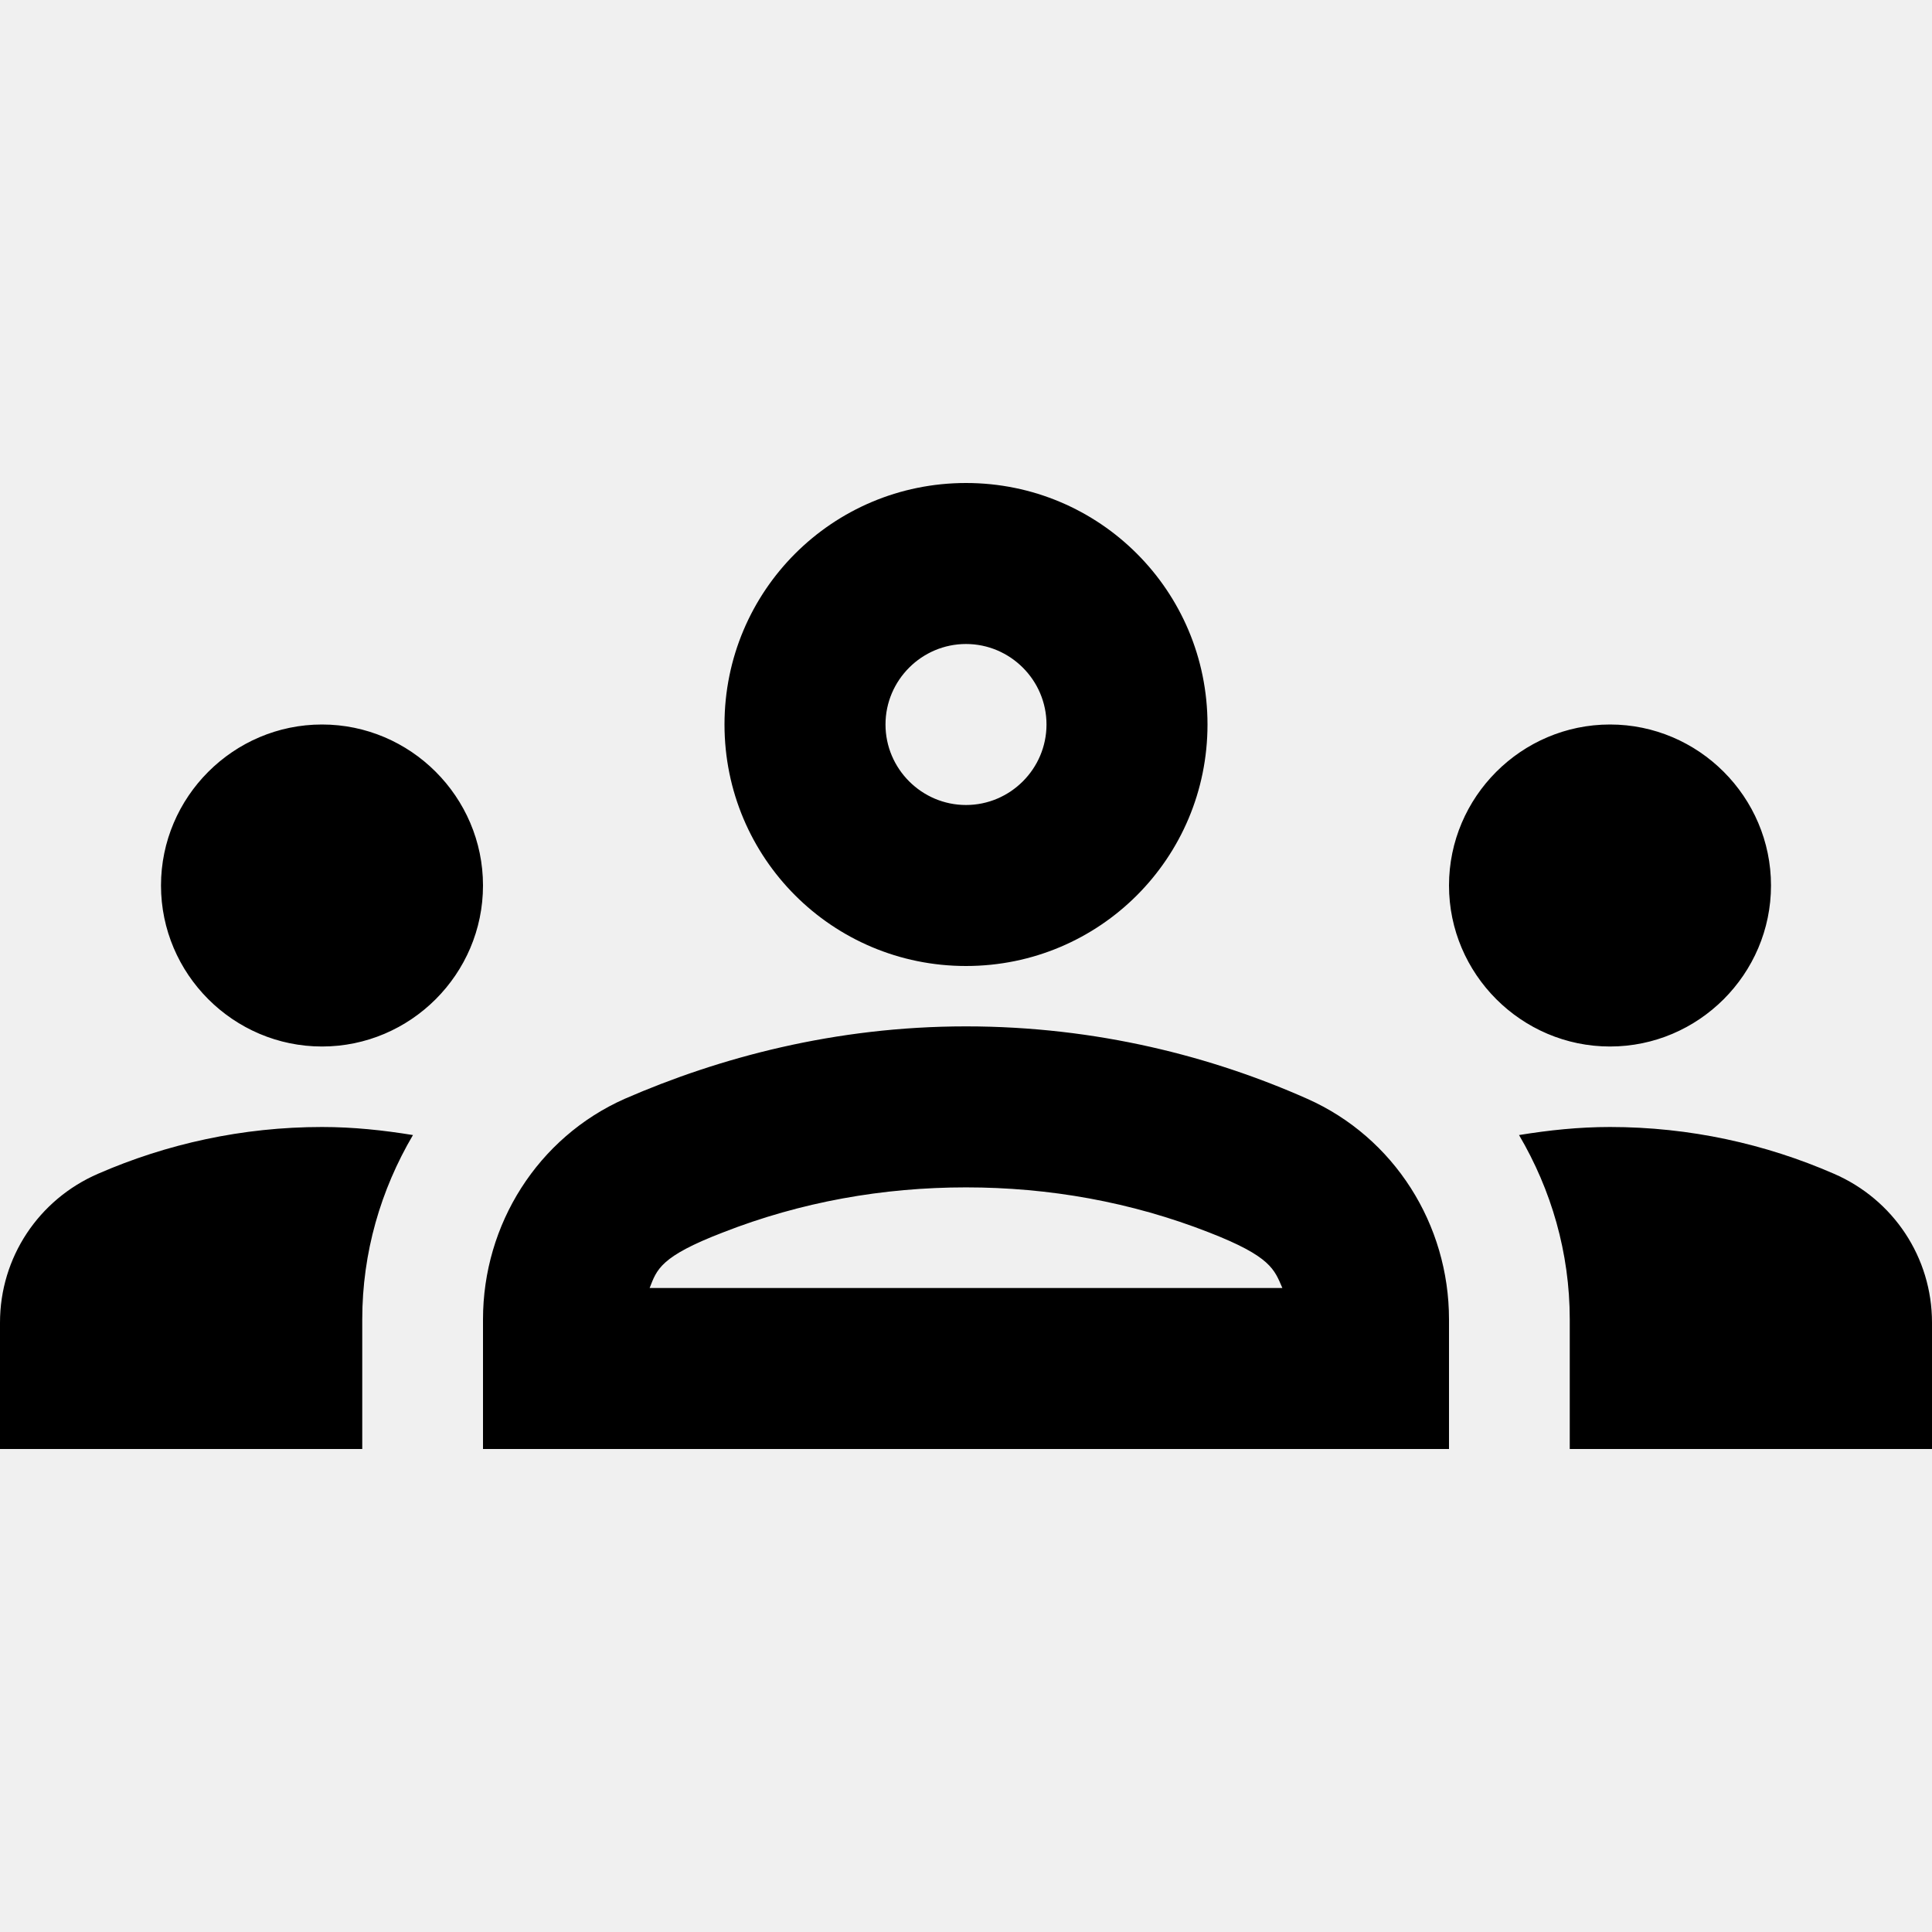
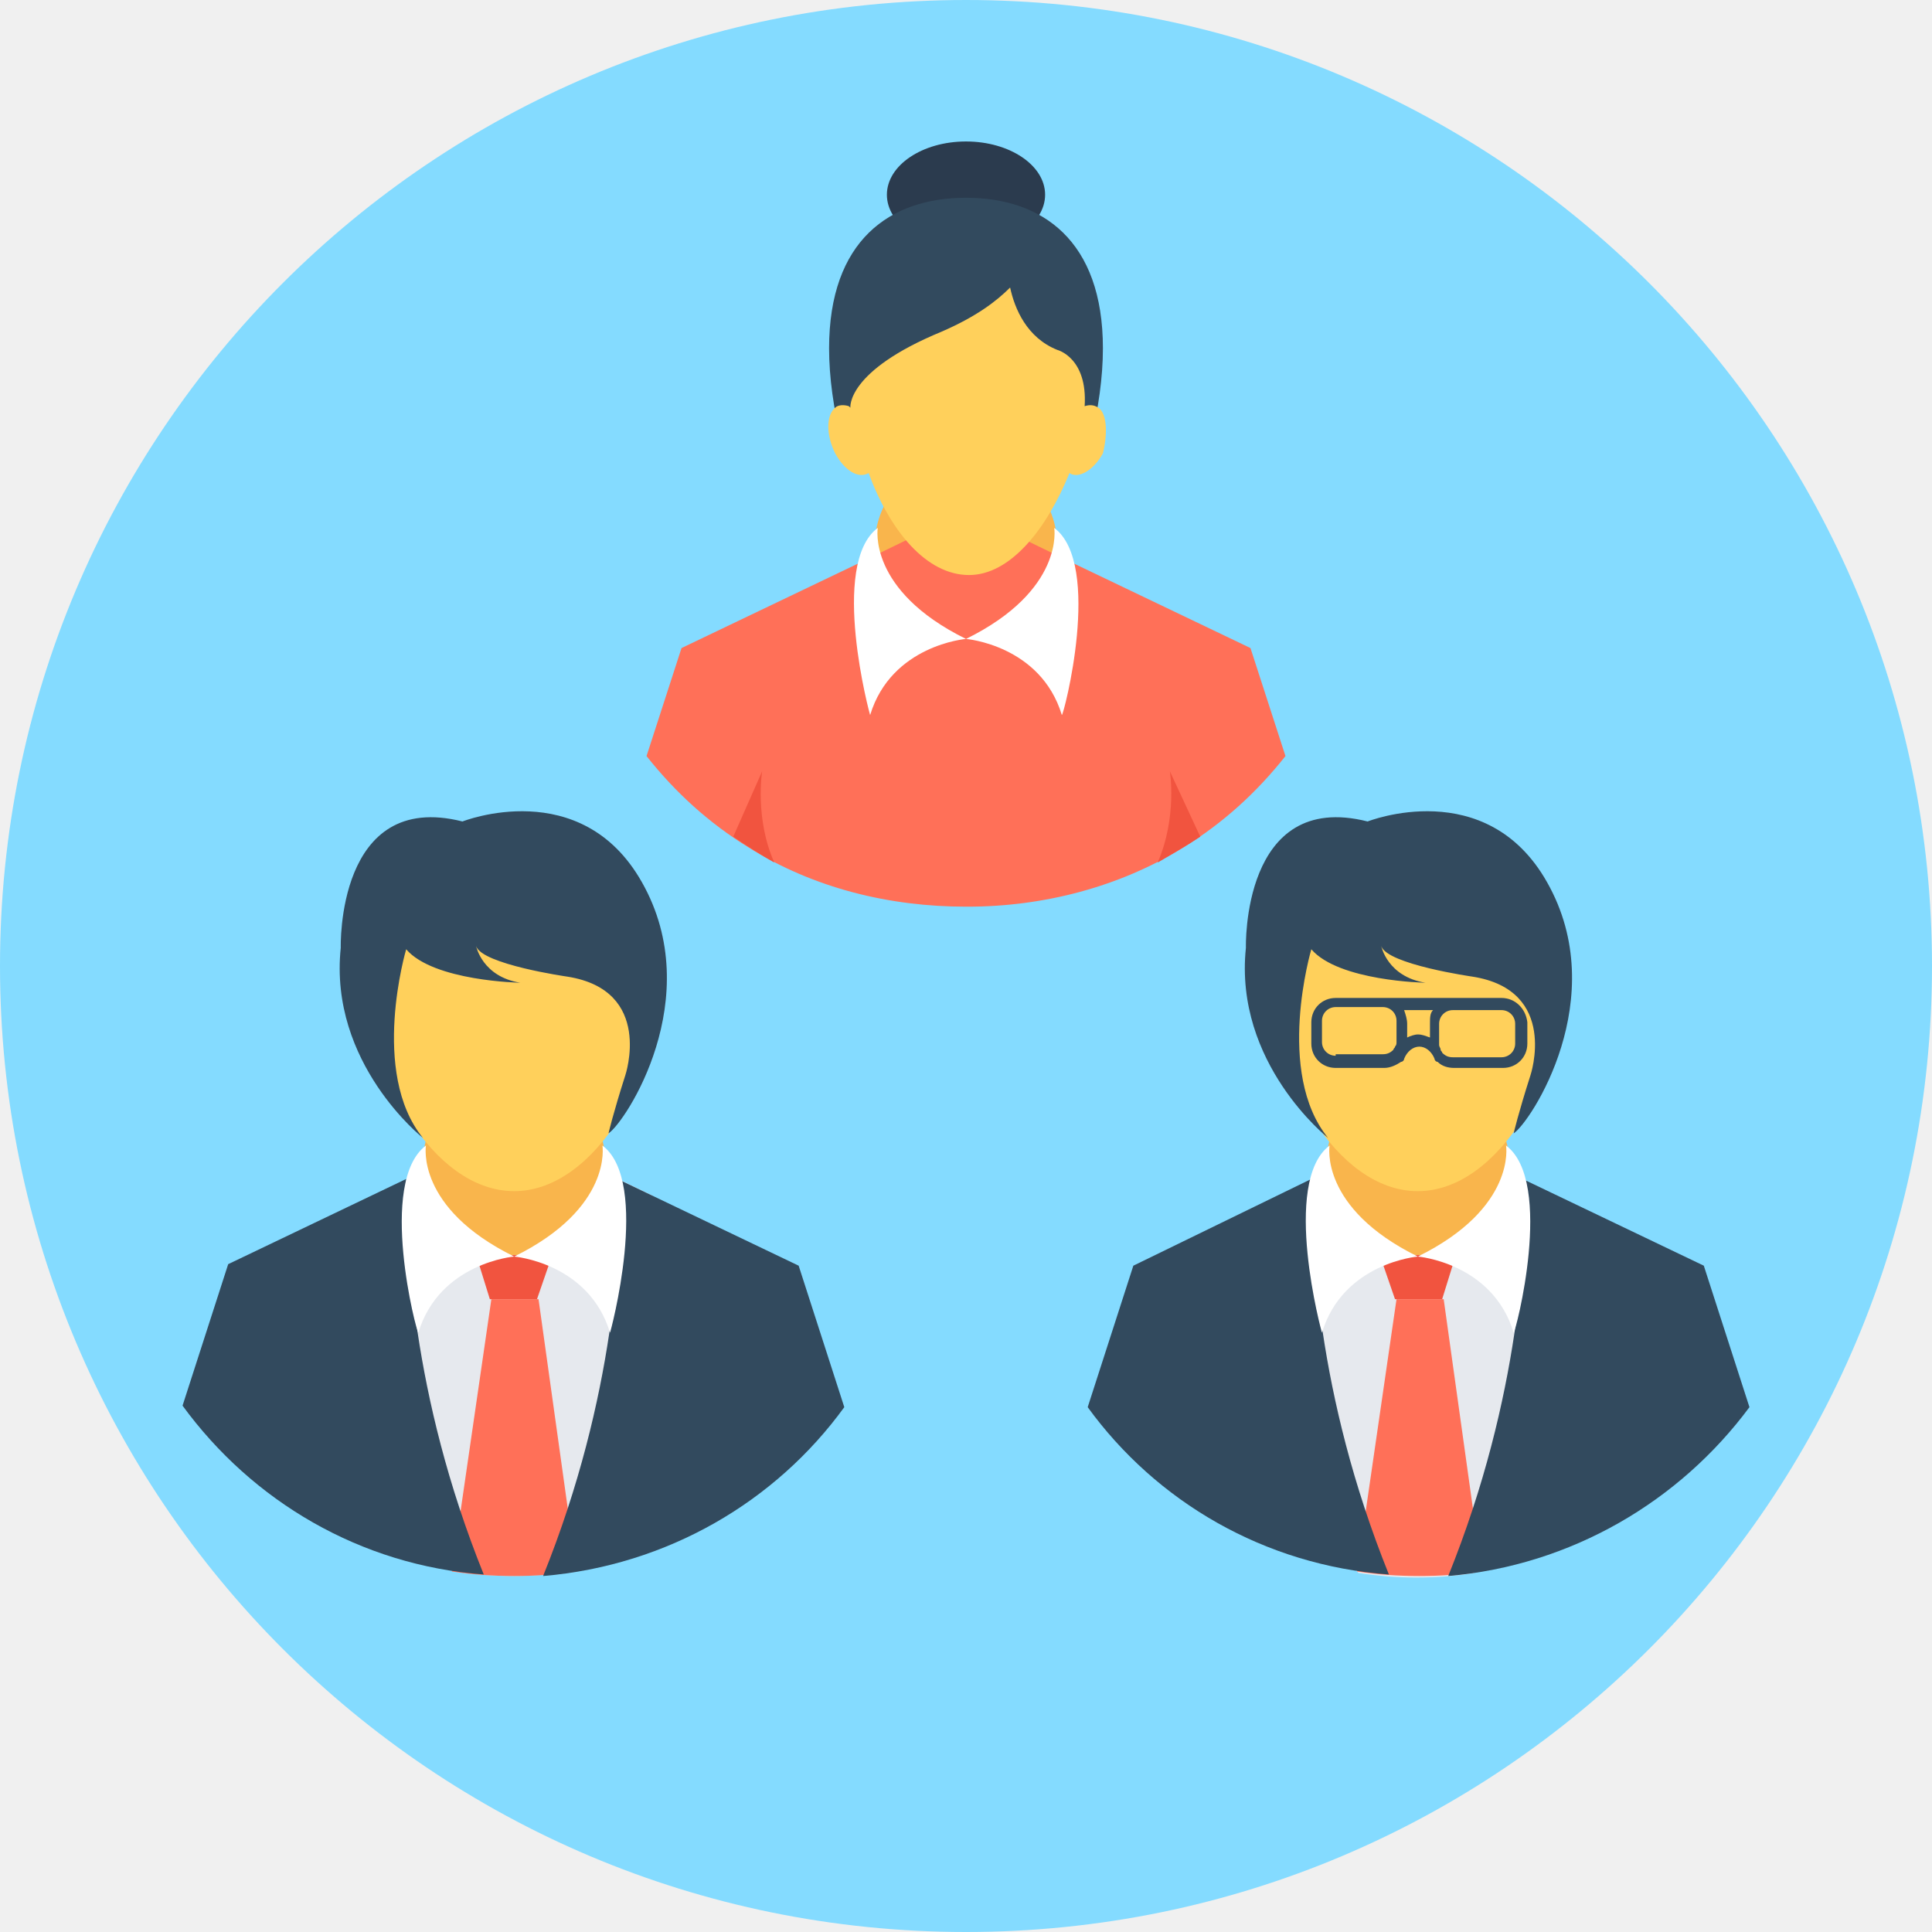
- <svg xmlns="http://www.w3.org/2000/svg" enable-background="new 0 0 24 24" height="24px" viewBox="0 0 24 24" width="24px" fill="#000000">
-   <rect fill="none" height="24" width="24" />
+ <svg xmlns="http://www.w3.org/2000/svg" version="1.1" id="Layer_1" x="0px" y="0px" viewBox="0 0 508 508" style="enable-background:new 0 0 508 508;" xml:space="preserve">
+   <circle style="fill:#84DBFF;" cx="254" cy="254" r="254" />
+   <path style="fill:#E6E9EE;" d="M372.8,296.8L372.8,296.8L372.8,296.8L372.8,296.8l-37.2,18v75.6l21.6,23.2c5.2,0.8,10,1.2,15.2,1.2  s10.4-0.4,15.2-1.2l21.6-23.2v-76L372.8,296.8L372.8,296.8z" />
+   <ellipse style="fill:#F9B54C;" cx="372.8" cy="306" rx="24" ry="24" />
+   <polygon style="fill:#F1543F;" points="382.8,330 362.8,330 366.8,341.6 379.2,341.6 " />
+   <path style="fill:#FF7058;" d="M356.8,413.2c5.2,0.8,10.8,1.2,16.4,1.2s10.8-0.4,16.4-1.2l-10-71.6h-12.4L356.8,413.2z" />
  <g>
-     <path d="M4,13c1.1,0,2-0.9,2-2c0-1.1-0.9-2-2-2s-2,0.9-2,2C2,12.1,2.9,13,4,13z M5.13,14.1C4.76,14.04,4.39,14,4,14 c-0.99,0-1.93,0.21-2.78,0.58C0.48,14.9,0,15.62,0,16.43V18l4.5,0v-1.61C4.5,15.56,4.73,14.78,5.13,14.1z M20,13c1.1,0,2-0.9,2-2 c0-1.1-0.9-2-2-2s-2,0.9-2,2C18,12.1,18.9,13,20,13z M24,16.43c0-0.81-0.48-1.53-1.22-1.85C21.93,14.21,20.99,14,20,14 c-0.39,0-0.76,0.04-1.13,0.1c0.4,0.68,0.63,1.46,0.63,2.29V18l4.5,0V16.43z M16.24,13.65c-1.17-0.52-2.61-0.9-4.24-0.9 c-1.63,0-3.07,0.39-4.24,0.9C6.68,14.13,6,15.21,6,16.39V18h12v-1.61C18,15.21,17.32,14.13,16.24,13.65z M8.07,16 c0.09-0.23,0.13-0.39,0.91-0.69c0.97-0.38,1.99-0.56,3.02-0.56s2.05,0.18,3.02,0.56c0.77,0.3,0.81,0.46,0.91,0.69H8.07z M12,8 c0.55,0,1,0.45,1,1s-0.45,1-1,1s-1-0.45-1-1S11.45,8,12,8 M12,6c-1.66,0-3,1.34-3,3c0,1.66,1.34,3,3,3s3-1.34,3-3 C15,7.34,13.66,6,12,6L12,6z" />
+     <path style="fill:#324A5E;" d="M460,370l-12-37.2l-46.8-22.4c0,16-1.2,56.4-20.4,104C413.2,411.6,441.6,394.8,460,370z" />
+     <path style="fill:#324A5E;" d="M365.2,414c-19.2-47.6-20.4-87.6-20.4-104L298,332.8L286,370C304,394.8,332.4,411.6,365.2,414z" />
  </g>
+   <g>
+     <path style="fill:#FFFFFF;" d="M396,301.2c0,0,2.8,16.4-23.2,29.2c0,0,19.6,1.6,25.2,20C398.4,350.8,408.8,310.8,396,301.2z" />
+     <path style="fill:#FFFFFF;" d="M349.6,301.2c0,0-2.8,16.4,23.2,29.2c0,0-19.6,1.6-25.2,20C347.6,350.8,336.8,310.8,349.6,301.2z" />
+   </g>
+   <path style="fill:#FFD05B;" d="M411.6,256.4c0,25.2-17.2,56.8-38.8,56.8c-21.6,0-38.8-31.2-38.8-56.8s17.2-35.2,38.8-35.2  S411.6,231.2,411.6,256.4z" />
+   <path style="fill:#324A5E;" d="M359.6,216c0,0,31.2-12.4,47.2,16c17.2,30.4-4.4,63.2-8.8,66c0,0,1.2-5.2,4.4-15.2  c0,0,7.6-22.4-15.2-26c0,0-22.4-3.2-24-8c0,0,1.6,8,11.6,9.6c0,0-22.8-0.4-30-8.8c0,0-9.6,32.4,4.4,49.6c0,0-24.8-19.6-21.6-50  C327.6,249.2,326.4,207.6,359.6,216z" />
+   <path style="fill:#E6E9EE;" d="M135.2,296.8L135.2,296.8L135.2,296.8L135.2,296.8L98,314.4V390l21.6,23.2c5.2,0.8,10,1.2,15.2,1.2  s10.4-0.4,15.2-1.2l21.6-23.2v-75.6L135.2,296.8L135.2,296.8z" />
+   <ellipse style="fill:#F9B54C;" cx="135.2" cy="306" rx="24" ry="24" />
+   <polygon style="fill:#F1543F;" points="145.2,330 125.2,330 128.8,341.6 141.2,341.6 " />
+   <path style="fill:#FF7058;" d="M118.8,413.2c5.2,0.8,10.8,1.2,16.4,1.2c5.6,0,10.8-0.4,16.4-1.2l-10-71.6h-12.4L118.8,413.2z" />
+   <g>
+     <path style="fill:#324A5E;" d="M222,370l-12-37.2l-46.8-22.4c0,16-1.2,56.4-20.4,104C175.6,411.6,204,394.8,222,370z" />
+     <path style="fill:#324A5E;" d="M127.2,414c-19.2-47.6-20.4-87.6-20.4-104L60,332.4l-12,37.2C66.4,394.8,94.8,411.6,127.2,414z" />
+   </g>
+   <g>
+     <path style="fill:#FFFFFF;" d="M158.4,301.2c0,0,2.8,16.4-23.2,29.2c0,0,19.6,1.6,25.2,20C160.4,350.8,171.2,310.8,158.4,301.2z" />
+     <path style="fill:#FFFFFF;" d="M112,301.2c0,0-2.8,16.4,23.2,29.2c0,0-19.6,1.6-25.2,20C109.6,350.8,99.2,310.8,112,301.2z" />
+   </g>
+   <path style="fill:#FFD05B;" d="M174,256.4c0,25.2-17.2,56.8-38.8,56.8S96.4,282,96.4,256.4s17.2-35.2,38.8-35.2  C156.4,221.2,174,231.2,174,256.4z" />
+   <path style="fill:#324A5E;" d="M121.6,216c0,0,31.2-12.4,47.2,16c17.2,30.4-4.4,63.2-8.8,66c0,0,1.2-5.2,4.4-15.2  c0,0,7.6-22.4-15.2-26c0,0-22.4-3.2-24-8c0,0,1.6,8,11.6,9.6c0,0-22.8-0.4-30-8.8c0,0-9.6,32.4,4.4,49.6c0,0-24.8-19.6-21.6-50  C89.6,249.2,88.4,207.6,121.6,216z" />
+   <ellipse style="fill:#2B3B4E;" cx="254" cy="51.2" rx="20.8" ry="14" />
+   <path style="fill:#324A5E;" d="M286.8,115.6c2-8,3.2-16.4,3.2-24c0-28.4-16-39.6-36-39.6s-36,11.2-36,39.6c0,7.6,1.2,16,3.2,24  H286.8z" />
+   <ellipse style="fill:#F9B54C;" cx="254" cy="143.6" rx="24" ry="24" />
+   <path style="fill:#FF7058;" d="M328.8,170.4L282,148l0,0l-28-13.6l0,0l0,0l0,0l0,0L226,148l0,0l-46.8,22.4l-9.2,28.4  c7.6,9.6,16.4,17.6,26.8,24c17.2,10.8,37.2,15.6,57.2,15.6h0.4c20,0,40-5.2,56.8-15.6c10.4-6.4,19.2-14.4,26.8-24L328.8,170.4z" />
+   <g>
+     <path style="fill:#FFFFFF;" d="M277.2,138.8c0,0,2.8,16.4-23.2,29.2c0,0,19.6,1.6,25.2,20C279.6,188.4,290,148.4,277.2,138.8z" />
+     <path style="fill:#FFFFFF;" d="M230.8,138.8c0,0-2.8,16.4,23.2,29.2c0,0-19.6,1.6-25.2,20C228.8,188.4,218,148.4,230.8,138.8z" />
+   </g>
+   <path style="fill:#FFD05B;" d="M288.8,107.2c-1.2-0.8-2.4-0.8-3.6-0.4l0,0C286,94,278,92,278,92c-8-3.2-11.2-10.8-12.4-16.4  c-3.6,3.6-8.8,7.6-18,11.6c-25.2,10.4-24,20-24,20l0,0l-0.4-0.4l0,0c-1.2-0.4-2.8-0.4-3.6,0.4c-2.4,2-2.4,7.2,0,12  c2.4,4.4,6,6.8,8.8,5.2c5.6,15.2,15.2,26.8,26.4,26.8c10.8,0,20.4-12,26.4-26.8c2.4,1.6,6.4-0.8,8.8-5.2  C291.2,114.4,291.2,108.8,288.8,107.2z" />
+   <g>
+     <path style="fill:#F1543F;" d="M315.6,220l-8-17.2c0,0,2,12-3.2,24C308.4,224.4,312,222.4,315.6,220z" />
+     <path style="fill:#F1543F;" d="M192.8,220c3.6,2.4,7.2,4.8,10.8,6.8c-5.2-11.6-3.2-24-3.2-24L192.8,220z" />
+   </g>
+   <path style="fill:#324A5E;" d="M394.8,262.4h-11.6H382h-18.4h-0.4h-12c-3.6,0-6.4,2.8-6.4,6.4v5.6c0,3.6,2.8,6.4,6.4,6.4H364  c1.6,0,3.2-0.8,4.4-1.6c0.4,0,0.8-0.4,0.8-0.8c0.8-2,2.4-3.2,4-3.2s3.2,1.2,4,3.2c0,0.4,0.4,0.8,0.8,0.8c1.2,1.2,2.8,1.6,4.4,1.6  h12.8c3.6,0,6.4-2.8,6.4-6.4v-5.6C401.2,265.2,398.4,262.4,394.8,262.4z M351.2,277.6c-2,0-3.6-1.6-3.6-3.6v-5.6  c0-2,1.6-3.6,3.6-3.6h12h0.4c2,0,3.6,1.6,3.6,3.6v5.6c0,0.4,0,0.8-0.4,1.2c0,0.4-0.4,0.4-0.4,0.8c-0.8,0.8-1.6,1.2-2.8,1.2h-12.4  V277.6z M372.8,272c-0.8,0-2,0.4-2.8,0.8v-3.6c0-1.2-0.4-2.4-0.8-3.6h7.6c-0.8,0.8-0.8,2-0.8,3.6v3.6C374.8,272.4,374,272,372.8,272  z M398.4,274.4c0,2-1.6,3.6-3.6,3.6H382c-1.2,0-2-0.4-2.8-1.2c0-0.4-0.4-0.4-0.4-0.8s-0.4-0.8-0.4-1.2v-5.6c0-2,1.6-3.6,3.6-3.6h1.2  h11.6c2,0,3.6,1.6,3.6,3.6L398.4,274.4L398.4,274.4z" />
+   <g>
+ </g>
+   <g>
+ </g>
+   <g>
+ </g>
+   <g>
+ </g>
+   <g>
+ </g>
+   <g>
+ </g>
+   <g>
+ </g>
+   <g>
+ </g>
+   <g>
+ </g>
+   <g>
+ </g>
+   <g>
+ </g>
+   <g>
+ </g>
+   <g>
+ </g>
+   <g>
+ </g>
+   <g>
+ </g>
</svg>
